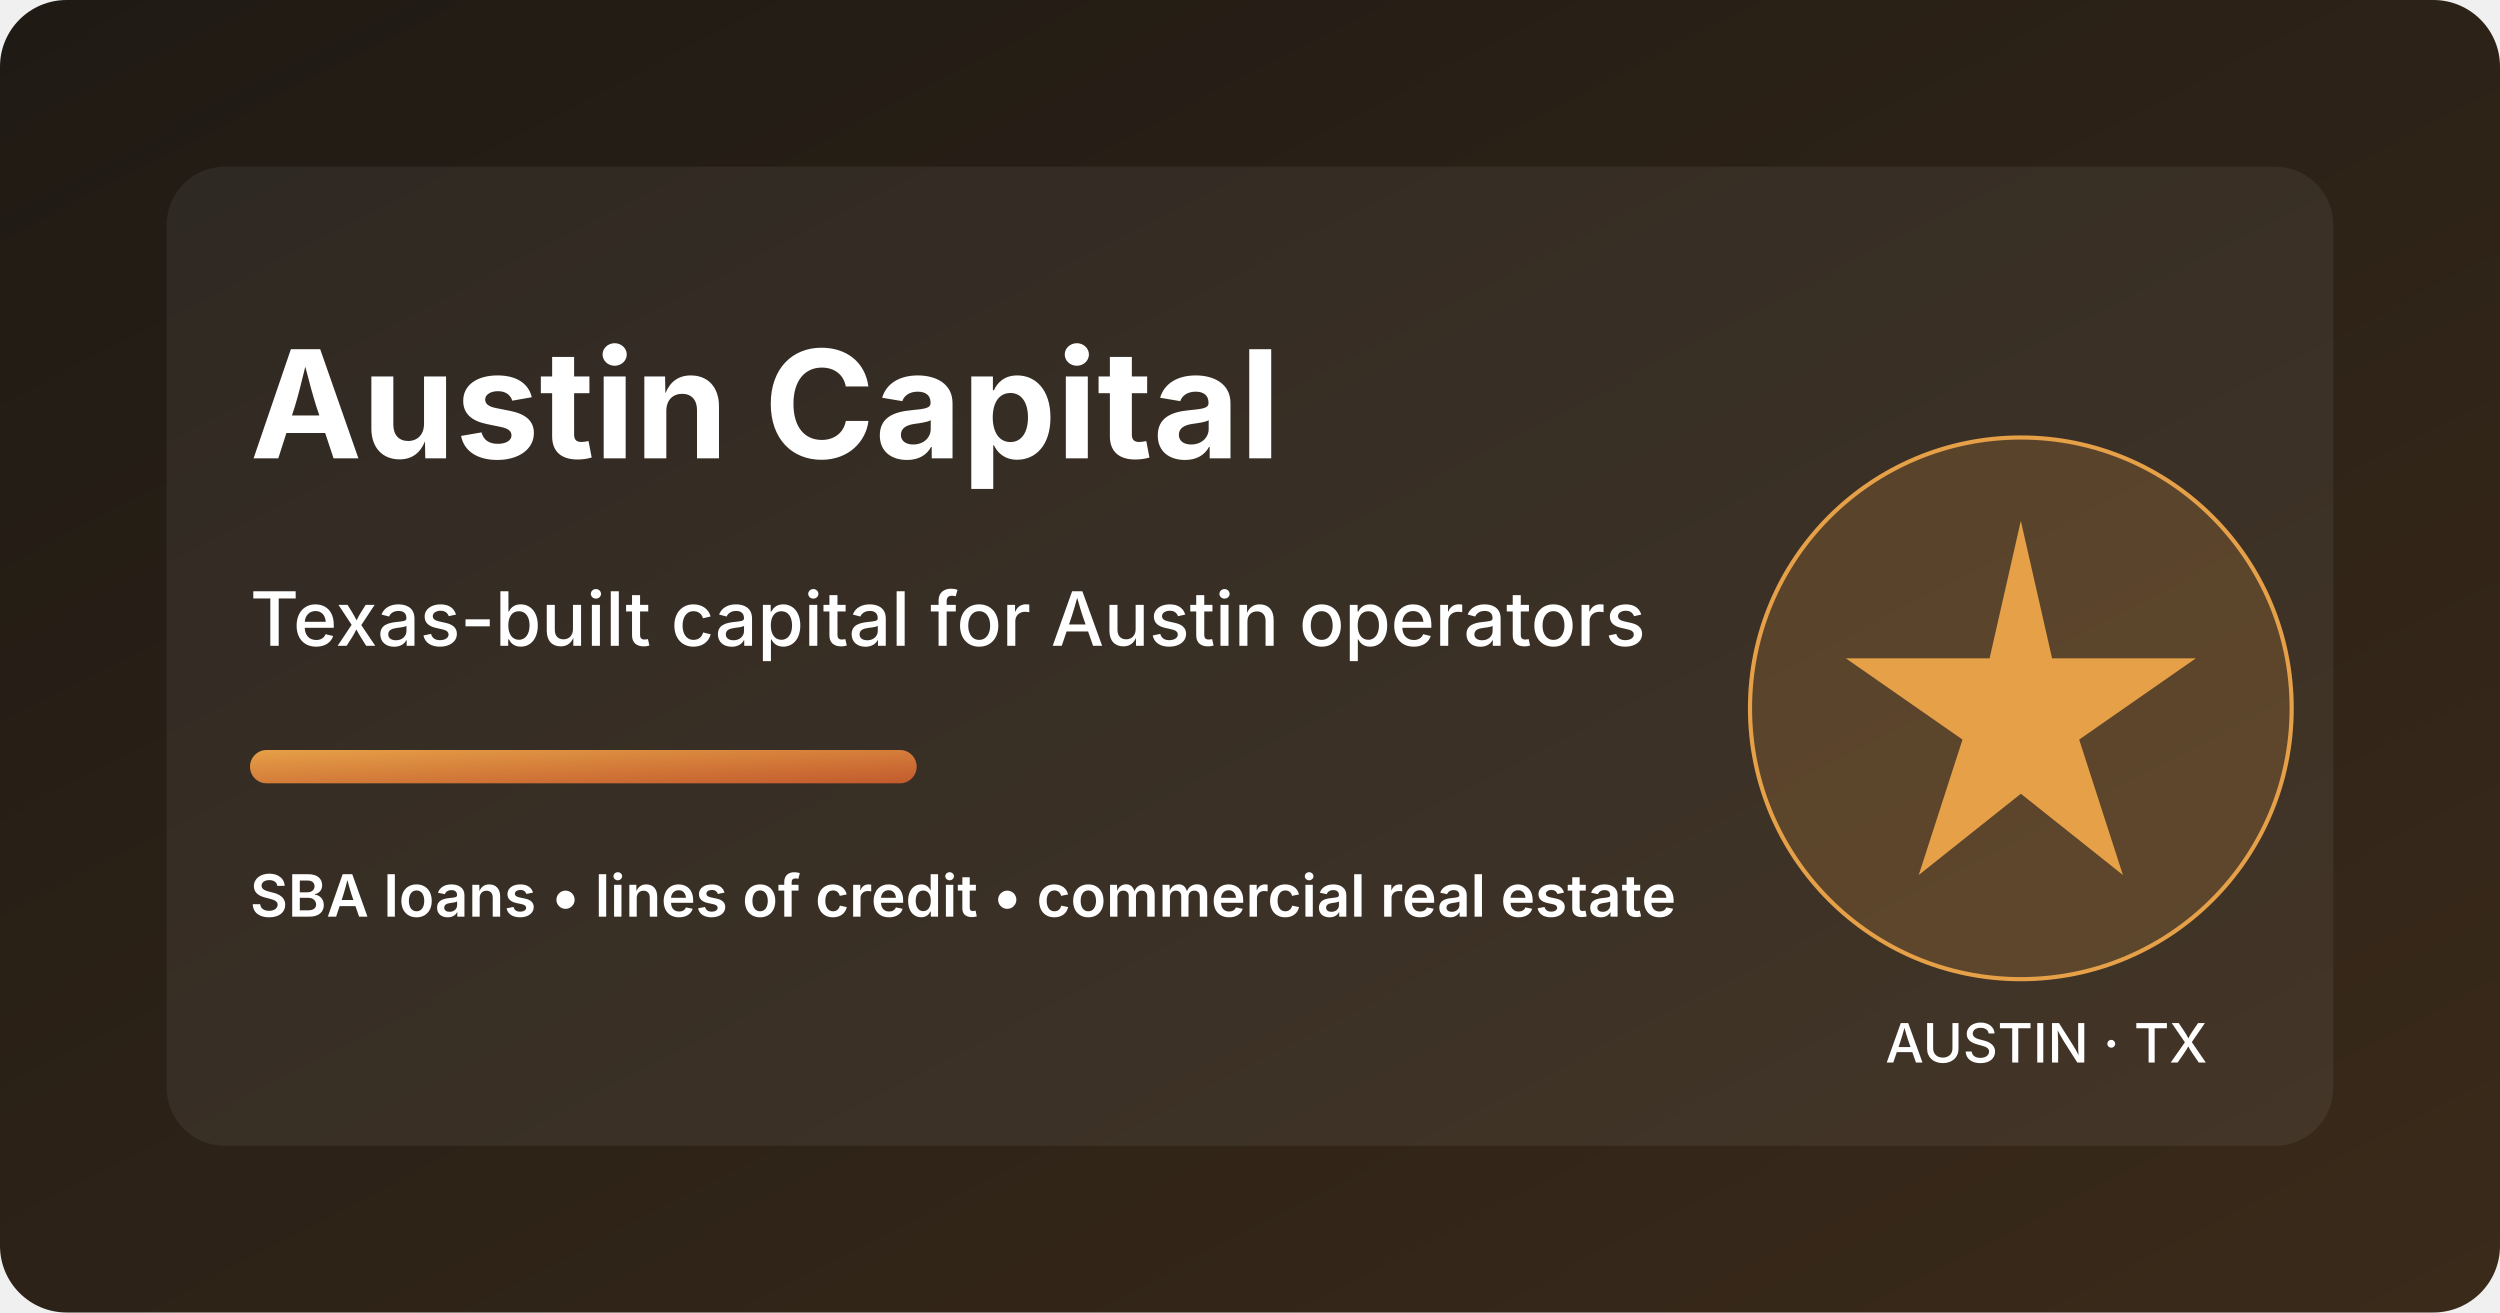
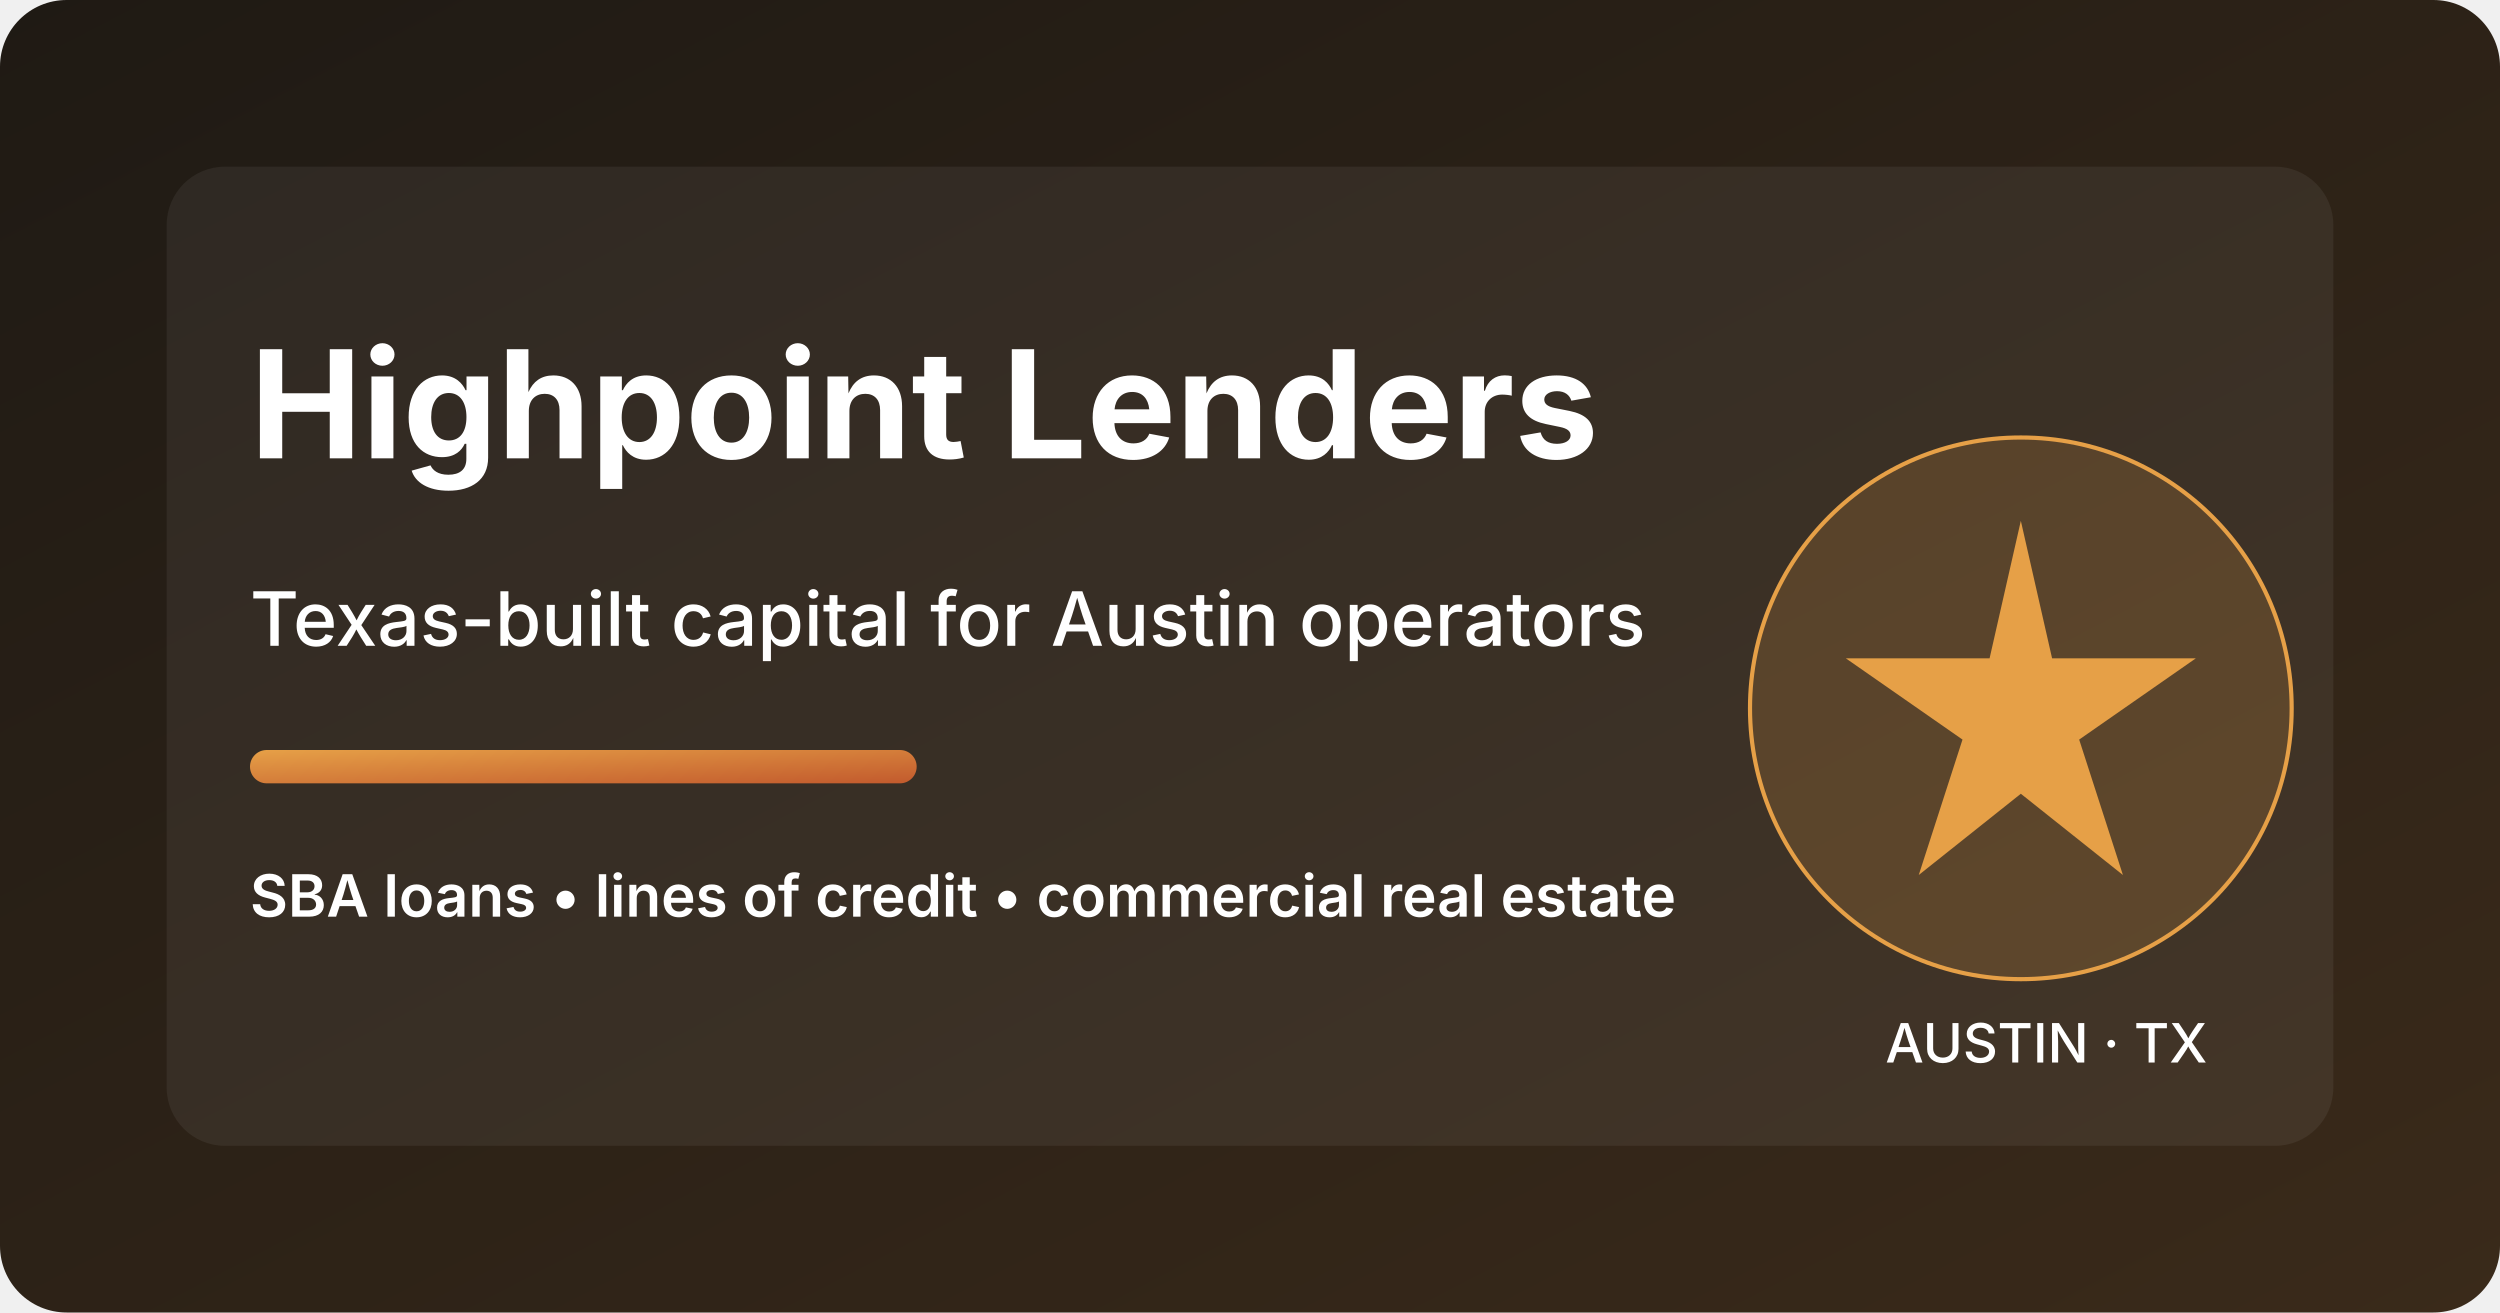
<svg xmlns="http://www.w3.org/2000/svg" width="1200" height="630" viewBox="0 0 1200 630">
  <defs>
    <linearGradient id="bg" x1="0" y1="0" x2="1" y2="1">
      <stop offset="0%" stop-color="#1f1a14" />
      <stop offset="100%" stop-color="#3a2a1a" />
    </linearGradient>
    <linearGradient id="accent" x1="0" y1="0" x2="1" y2="1">
      <stop offset="0%" stop-color="#e6a047" />
      <stop offset="100%" stop-color="#c25a2d" />
    </linearGradient>
  </defs>
  <rect width="1200" height="630" fill="url(#bg)" rx="32" />
  <rect x="80" y="80" width="1040" height="470" rx="28" fill="rgba(255,255,255,0.06)" />
-   <text x="120" y="220" fill="#ffffff" font-family="Inter, sans-serif" font-size="72" font-weight="700">Austin Capital</text>
+   <text x="120" y="220" fill="#ffffff" font-family="Inter, sans-serif" font-size="72" font-weight="700">Highpoint Lenders</text>
  <text x="120" y="310" fill="#ffffff" font-family="Inter, sans-serif" font-size="36" font-weight="500">Texas-built capital for Austin operators</text>
  <rect x="120" y="360" width="320" height="16" rx="8" fill="url(#accent)" />
  <text x="120" y="440" fill="#ffffff" font-family="Inter, sans-serif" font-size="28" font-weight="600">SBA loans • lines of credit • commercial real estate</text>
  <circle cx="970" cy="340" r="130" fill="rgba(230,160,71,0.18)" stroke="#e6a047" stroke-width="2" />
  <polygon points="970,250 985,316 1054,316 998,355 1019,420 970,381 921,420 942,355 886,316 955,316" fill="#e6a047" />
  <text x="905" y="510" fill="#ffffff" font-family="Inter, sans-serif" font-size="26" font-weight="500">AUSTIN · TX</text>
</svg>
